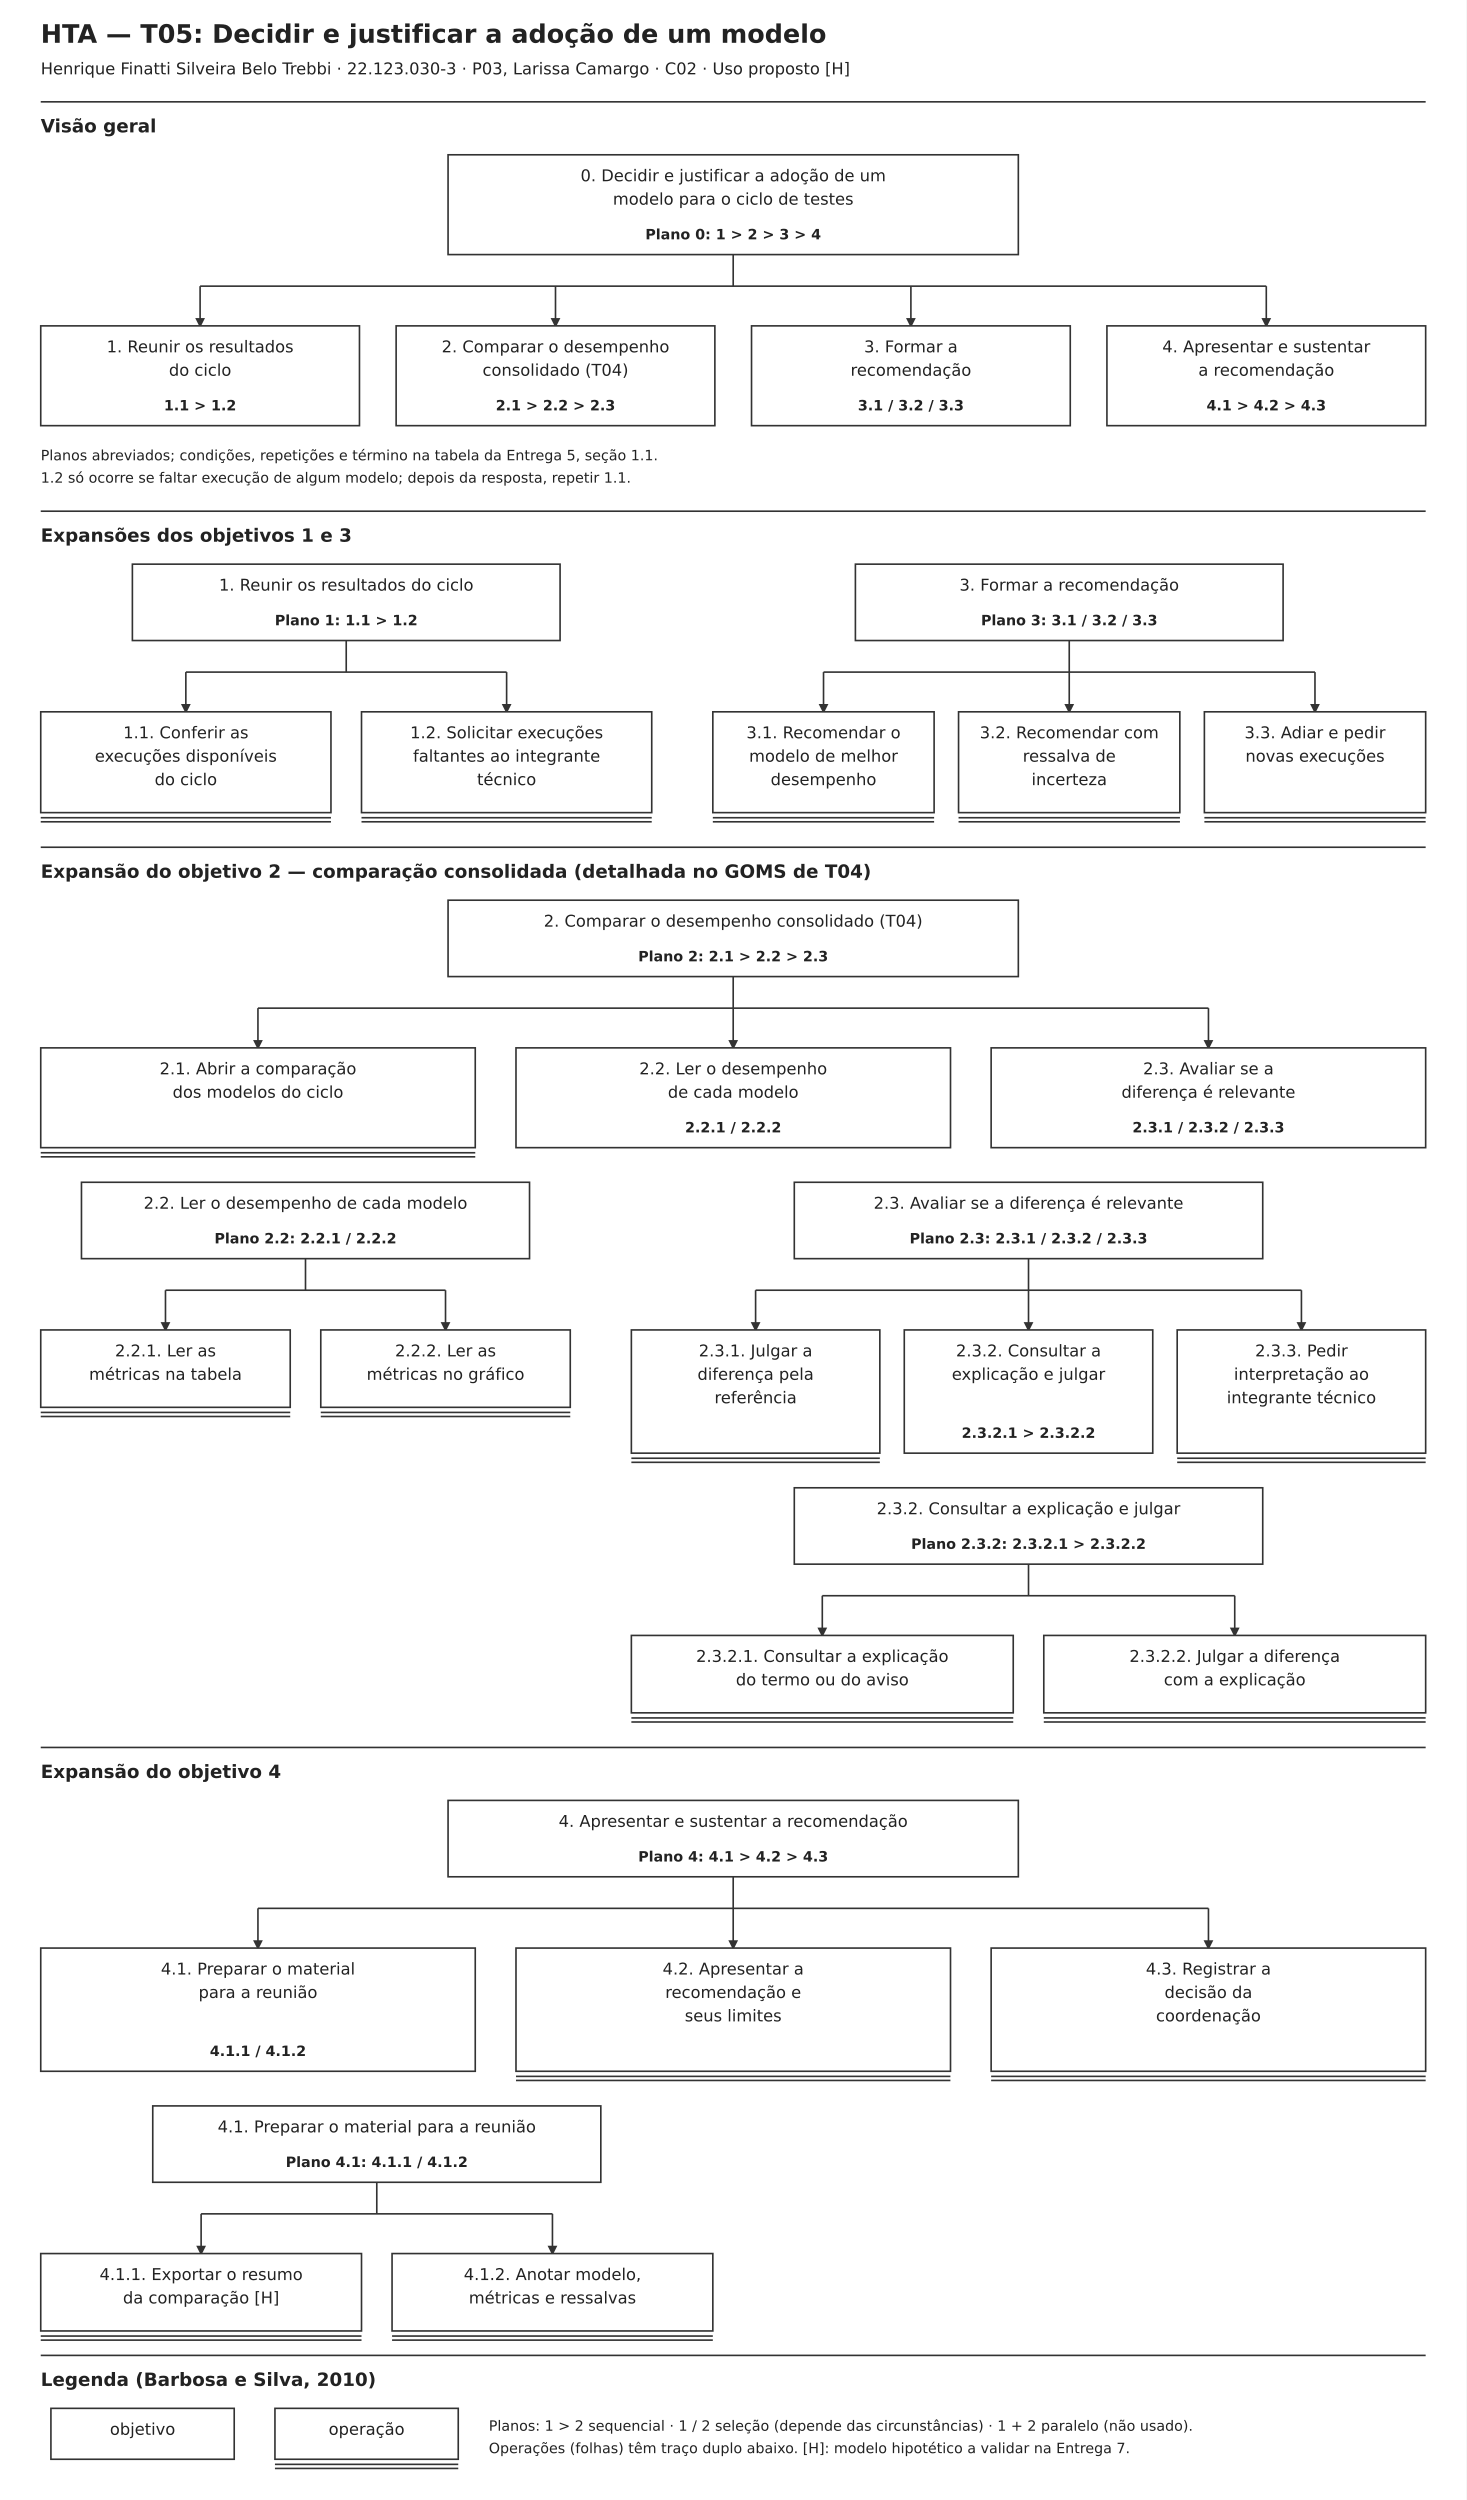
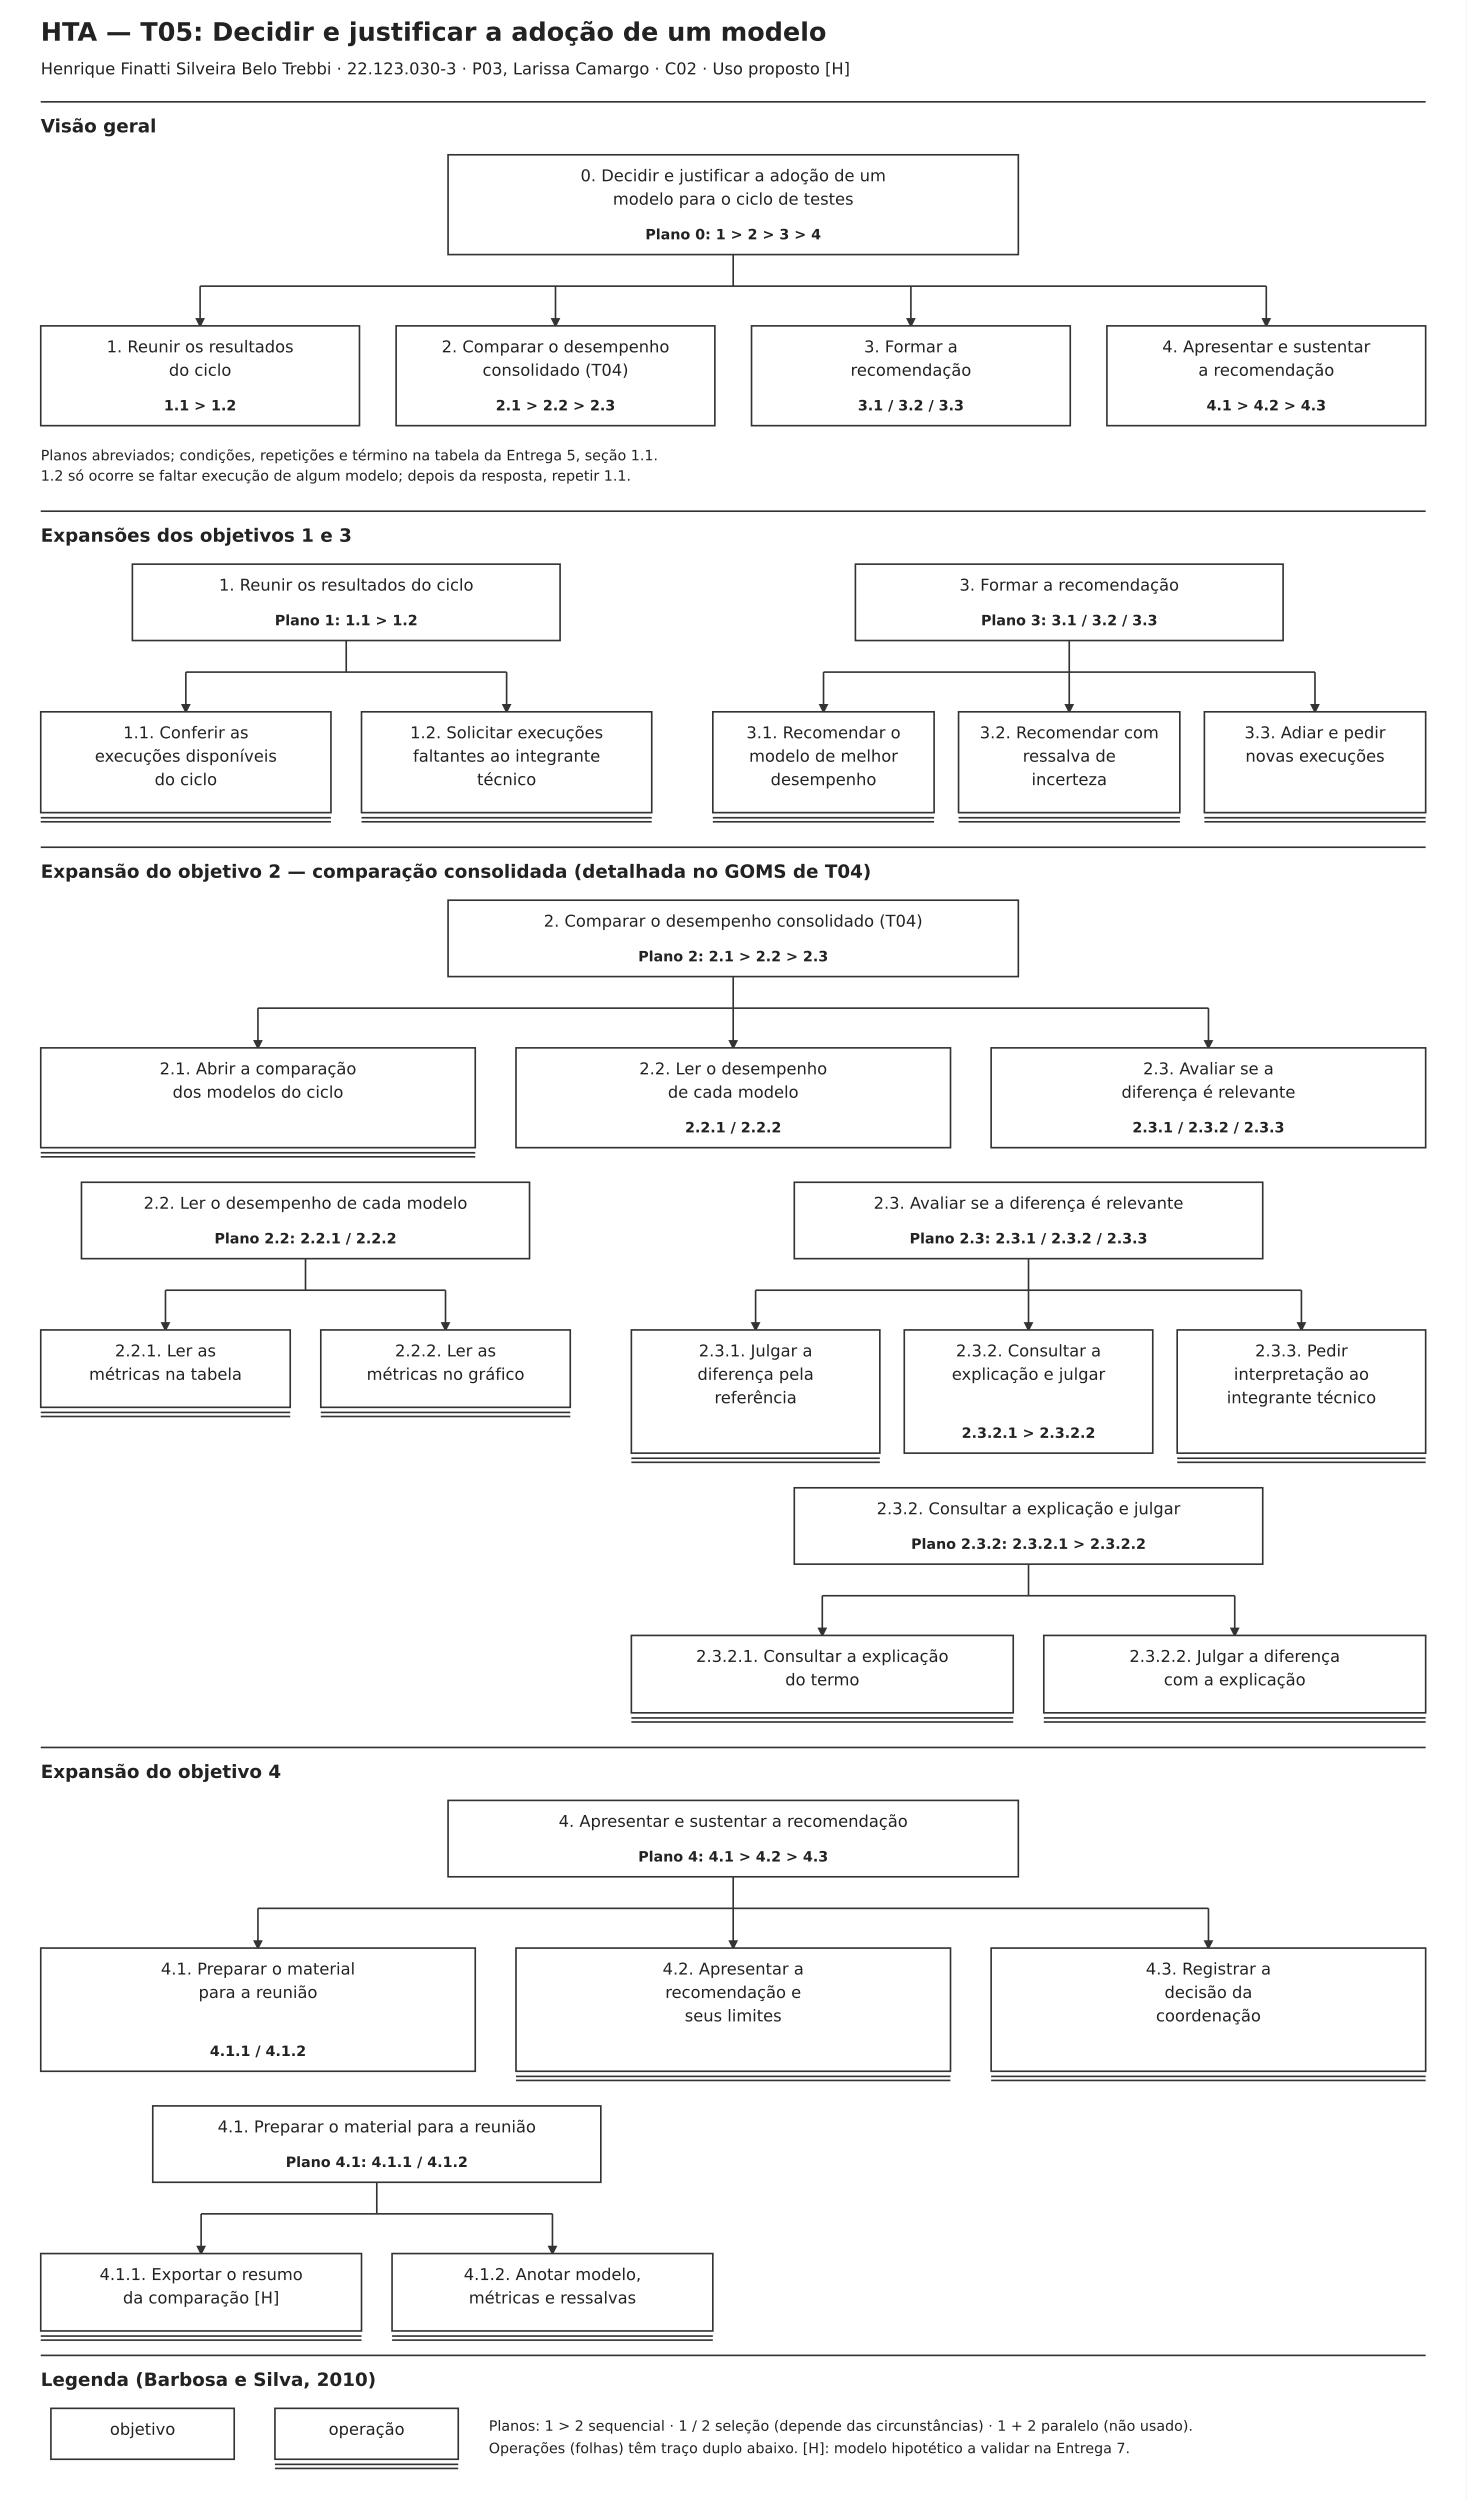
<svg xmlns="http://www.w3.org/2000/svg" width="1440" height="2455" viewBox="0 0 1440 2455" role="img" aria-labelledby="title desc">
  <defs>
    <marker id="arrow" viewBox="0 0 10 10" refX="8" refY="5" markerWidth="6" markerHeight="6" orient="auto">
      <path d="M0 0 L10 5 L0 10 Z" fill="#333" />
    </marker>
  </defs>
  <rect width="1440" height="2455" fill="white" />
  <g font-family="DejaVu Sans, Arial, sans-serif" fill="#222">
-     <text x="40" y="42" text-anchor="start" font-size="25" font-weight="700">HTA — T05: Decidir e justificar a adoção de um modelo</text>
+     <text x="40" y="40" text-anchor="start" font-size="25" font-weight="700">HTA — T05: Decidir e justificar a adoção de um modelo</text>
    <text x="40" y="73" text-anchor="start" font-size="16" font-weight="400">Henrique Finatti Silveira Belo Trebbi · 22.123.030-3 · P03, Larissa Camargo · C02 · Uso proposto [H]</text>
    <path d="M40 100 H1400" fill="none" stroke="#333" stroke-width="1.6" />
    <text x="40" y="130" text-anchor="start" font-size="18" font-weight="700">Visão geral</text>
    <g data-box="b1">
      <rect x="440.0" y="152" width="560.0" height="98" fill="white" stroke="#333" stroke-width="1.6" class="frame" />
-       <text x="720.0" y="178" text-anchor="middle" font-size="16" font-weight="400" class="lbl">0. Decidir e justificar a adoção de um</text>
-       <text x="720.0" y="201" text-anchor="middle" font-size="16" font-weight="400" class="lbl">modelo para o ciclo de testes</text>
-       <text x="720.0" y="235" text-anchor="middle" font-size="14" font-weight="700" class="lbl">Plano 0: 1 &gt; 2 &gt; 3 &gt; 4</text>
+       <text x="720.0" y="178" text-anchor="middle" font-size="16" font-weight="400">0. Decidir e justificar a adoção de um</text>
+       <text x="720.0" y="201" text-anchor="middle" font-size="16" font-weight="400">modelo para o ciclo de testes</text>
+       <text x="720.0" y="235" text-anchor="middle" font-size="14" font-weight="700">Plano 0: 1 &gt; 2 &gt; 3 &gt; 4</text>
    </g>
    <path d="M720.0 250 V281" fill="none" stroke="#333" stroke-width="1.6" />
    <path d="M196.5 281 H1243.5" fill="none" stroke="#333" stroke-width="1.6" />
    <path d="M196.5 281 V320" fill="none" stroke="#333" stroke-width="1.6" marker-end="url(#arrow)" />
    <g data-box="b2">
      <rect x="40.0" y="320" width="313.0" height="98" fill="white" stroke="#333" stroke-width="1.6" class="frame" />
-       <text x="196.5" y="346" text-anchor="middle" font-size="16" font-weight="400" class="lbl">1. Reunir os resultados</text>
-       <text x="196.5" y="369" text-anchor="middle" font-size="16" font-weight="400" class="lbl">do ciclo</text>
-       <text x="196.5" y="403" text-anchor="middle" font-size="14" font-weight="700" class="lbl">1.1 &gt; 1.2</text>
+       <text x="196.5" y="346" text-anchor="middle" font-size="16" font-weight="400">1. Reunir os resultados</text>
+       <text x="196.5" y="369" text-anchor="middle" font-size="16" font-weight="400">do ciclo</text>
+       <text x="196.5" y="403" text-anchor="middle" font-size="14" font-weight="700">1.1 &gt; 1.2</text>
    </g>
    <path d="M545.5 281 V320" fill="none" stroke="#333" stroke-width="1.6" marker-end="url(#arrow)" />
    <g data-box="b3">
      <rect x="389.0" y="320" width="313.0" height="98" fill="white" stroke="#333" stroke-width="1.6" class="frame" />
-       <text x="545.5" y="346" text-anchor="middle" font-size="16" font-weight="400" class="lbl">2. Comparar o desempenho</text>
-       <text x="545.5" y="369" text-anchor="middle" font-size="16" font-weight="400" class="lbl">consolidado (T04)</text>
-       <text x="545.5" y="403" text-anchor="middle" font-size="14" font-weight="700" class="lbl">2.1 &gt; 2.2 &gt; 2.3</text>
+       <text x="545.5" y="346" text-anchor="middle" font-size="16" font-weight="400">2. Comparar o desempenho</text>
+       <text x="545.5" y="369" text-anchor="middle" font-size="16" font-weight="400">consolidado (T04)</text>
+       <text x="545.5" y="403" text-anchor="middle" font-size="14" font-weight="700">2.1 &gt; 2.2 &gt; 2.3</text>
    </g>
    <path d="M894.5 281 V320" fill="none" stroke="#333" stroke-width="1.6" marker-end="url(#arrow)" />
    <g data-box="b4">
      <rect x="738.0" y="320" width="313.0" height="98" fill="white" stroke="#333" stroke-width="1.6" class="frame" />
-       <text x="894.5" y="346" text-anchor="middle" font-size="16" font-weight="400" class="lbl">3. Formar a</text>
-       <text x="894.5" y="369" text-anchor="middle" font-size="16" font-weight="400" class="lbl">recomendação</text>
-       <text x="894.5" y="403" text-anchor="middle" font-size="14" font-weight="700" class="lbl">3.1 / 3.2 / 3.3</text>
+       <text x="894.5" y="346" text-anchor="middle" font-size="16" font-weight="400">3. Formar a</text>
+       <text x="894.5" y="369" text-anchor="middle" font-size="16" font-weight="400">recomendação</text>
+       <text x="894.5" y="403" text-anchor="middle" font-size="14" font-weight="700">3.1 / 3.2 / 3.3</text>
    </g>
    <path d="M1243.5 281 V320" fill="none" stroke="#333" stroke-width="1.6" marker-end="url(#arrow)" />
    <g data-box="b5">
      <rect x="1087.0" y="320" width="313.0" height="98" fill="white" stroke="#333" stroke-width="1.6" class="frame" />
-       <text x="1243.5" y="346" text-anchor="middle" font-size="16" font-weight="400" class="lbl">4. Apresentar e sustentar</text>
-       <text x="1243.5" y="369" text-anchor="middle" font-size="16" font-weight="400" class="lbl">a recomendação</text>
-       <text x="1243.5" y="403" text-anchor="middle" font-size="14" font-weight="700" class="lbl">4.1 &gt; 4.2 &gt; 4.3</text>
+       <text x="1243.5" y="346" text-anchor="middle" font-size="16" font-weight="400">4. Apresentar e sustentar</text>
+       <text x="1243.5" y="369" text-anchor="middle" font-size="16" font-weight="400">a recomendação</text>
+       <text x="1243.5" y="403" text-anchor="middle" font-size="14" font-weight="700">4.1 &gt; 4.2 &gt; 4.3</text>
    </g>
    <text x="40" y="452" text-anchor="start" font-size="14" font-weight="400">Planos abreviados; condições, repetições e término na tabela da Entrega 5, seção 1.1.</text>
-     <text x="40" y="474" text-anchor="start" font-size="14" font-weight="400">1.2 só ocorre se faltar execução de algum modelo; depois da resposta, repetir 1.1.</text>
+     <text x="40" y="472" text-anchor="start" font-size="14" font-weight="400">1.2 só ocorre se faltar execução de algum modelo; depois da resposta, repetir 1.1.</text>
    <path d="M40 502 H1400" fill="none" stroke="#333" stroke-width="1.6" />
    <text x="40" y="532" text-anchor="start" font-size="18" font-weight="700">Expansões dos objetivos 1 e 3</text>
    <g data-box="b6">
      <rect x="130.0" y="554" width="420.0" height="75" fill="white" stroke="#333" stroke-width="1.6" class="frame" />
-       <text x="340.0" y="580" text-anchor="middle" font-size="16" font-weight="400" class="lbl">1. Reunir os resultados do ciclo</text>
-       <text x="340.0" y="614" text-anchor="middle" font-size="14" font-weight="700" class="lbl">Plano 1: 1.1 &gt; 1.2</text>
+       <text x="340.0" y="580" text-anchor="middle" font-size="16" font-weight="400">1. Reunir os resultados do ciclo</text>
+       <text x="340.0" y="614" text-anchor="middle" font-size="14" font-weight="700">Plano 1: 1.1 &gt; 1.2</text>
    </g>
    <path d="M340.0 629 V660" fill="none" stroke="#333" stroke-width="1.6" />
    <path d="M182.5 660 H497.5" fill="none" stroke="#333" stroke-width="1.6" />
    <path d="M182.5 660 V699" fill="none" stroke="#333" stroke-width="1.6" marker-end="url(#arrow)" />
    <g data-box="b7">
      <rect x="40.0" y="699" width="285.0" height="99" fill="white" stroke="#333" stroke-width="1.6" class="frame" />
-       <text x="182.5" y="725" text-anchor="middle" font-size="16" font-weight="400" class="lbl">1.1. Conferir as</text>
-       <text x="182.5" y="748" text-anchor="middle" font-size="16" font-weight="400" class="lbl">execuções disponíveis</text>
-       <text x="182.5" y="771" text-anchor="middle" font-size="16" font-weight="400" class="lbl">do ciclo</text>
+       <text x="182.5" y="725" text-anchor="middle" font-size="16" font-weight="400">1.1. Conferir as</text>
+       <text x="182.5" y="748" text-anchor="middle" font-size="16" font-weight="400">execuções disponíveis</text>
+       <text x="182.5" y="771" text-anchor="middle" font-size="16" font-weight="400">do ciclo</text>
    </g>
    <path d="M40.0 803 H325.0" fill="none" stroke="#333" stroke-width="1.6" />
    <path d="M40.0 807 H325.0" fill="none" stroke="#333" stroke-width="1.6" />
    <path d="M497.5 660 V699" fill="none" stroke="#333" stroke-width="1.6" marker-end="url(#arrow)" />
    <g data-box="b8">
      <rect x="355.0" y="699" width="285.0" height="99" fill="white" stroke="#333" stroke-width="1.6" class="frame" />
-       <text x="497.5" y="725" text-anchor="middle" font-size="16" font-weight="400" class="lbl">1.2. Solicitar execuções</text>
-       <text x="497.5" y="748" text-anchor="middle" font-size="16" font-weight="400" class="lbl">faltantes ao integrante</text>
-       <text x="497.5" y="771" text-anchor="middle" font-size="16" font-weight="400" class="lbl">técnico</text>
+       <text x="497.5" y="725" text-anchor="middle" font-size="16" font-weight="400">1.2. Solicitar execuções</text>
+       <text x="497.5" y="748" text-anchor="middle" font-size="16" font-weight="400">faltantes ao integrante</text>
+       <text x="497.5" y="771" text-anchor="middle" font-size="16" font-weight="400">técnico</text>
    </g>
    <path d="M355.0 803 H640.0" fill="none" stroke="#333" stroke-width="1.6" />
    <path d="M355.0 807 H640.0" fill="none" stroke="#333" stroke-width="1.6" />
    <g data-box="b9">
      <rect x="840.0" y="554" width="420.0" height="75" fill="white" stroke="#333" stroke-width="1.6" class="frame" />
-       <text x="1050.0" y="580" text-anchor="middle" font-size="16" font-weight="400" class="lbl">3. Formar a recomendação</text>
-       <text x="1050.0" y="614" text-anchor="middle" font-size="14" font-weight="700" class="lbl">Plano 3: 3.1 / 3.2 / 3.3</text>
+       <text x="1050.0" y="580" text-anchor="middle" font-size="16" font-weight="400">3. Formar a recomendação</text>
+       <text x="1050.0" y="614" text-anchor="middle" font-size="14" font-weight="700">Plano 3: 3.1 / 3.2 / 3.3</text>
    </g>
    <path d="M1050.0 629 V660" fill="none" stroke="#333" stroke-width="1.6" />
    <path d="M808.7 660 H1291.3" fill="none" stroke="#333" stroke-width="1.6" />
    <path d="M808.7 660 V699" fill="none" stroke="#333" stroke-width="1.6" marker-end="url(#arrow)" />
    <g data-box="b10">
      <rect x="700.0" y="699" width="217.3" height="99" fill="white" stroke="#333" stroke-width="1.6" class="frame" />
-       <text x="808.667" y="725" text-anchor="middle" font-size="16" font-weight="400" class="lbl">3.1. Recomendar o</text>
-       <text x="808.667" y="748" text-anchor="middle" font-size="16" font-weight="400" class="lbl">modelo de melhor</text>
-       <text x="808.667" y="771" text-anchor="middle" font-size="16" font-weight="400" class="lbl">desempenho</text>
+       <text x="808.667" y="725" text-anchor="middle" font-size="16" font-weight="400">3.1. Recomendar o</text>
+       <text x="808.667" y="748" text-anchor="middle" font-size="16" font-weight="400">modelo de melhor</text>
+       <text x="808.667" y="771" text-anchor="middle" font-size="16" font-weight="400">desempenho</text>
    </g>
    <path d="M700.0 803 H917.3" fill="none" stroke="#333" stroke-width="1.6" />
    <path d="M700.0 807 H917.3" fill="none" stroke="#333" stroke-width="1.6" />
    <path d="M1050.0 660 V699" fill="none" stroke="#333" stroke-width="1.6" marker-end="url(#arrow)" />
    <g data-box="b11">
      <rect x="941.3" y="699" width="217.3" height="99" fill="white" stroke="#333" stroke-width="1.6" class="frame" />
-       <text x="1050.0" y="725" text-anchor="middle" font-size="16" font-weight="400" class="lbl">3.2. Recomendar com</text>
-       <text x="1050.0" y="748" text-anchor="middle" font-size="16" font-weight="400" class="lbl">ressalva de</text>
-       <text x="1050.0" y="771" text-anchor="middle" font-size="16" font-weight="400" class="lbl">incerteza</text>
+       <text x="1050.0" y="725" text-anchor="middle" font-size="16" font-weight="400">3.2. Recomendar com</text>
+       <text x="1050.0" y="748" text-anchor="middle" font-size="16" font-weight="400">ressalva de</text>
+       <text x="1050.0" y="771" text-anchor="middle" font-size="16" font-weight="400">incerteza</text>
    </g>
    <path d="M941.3 803 H1158.7" fill="none" stroke="#333" stroke-width="1.6" />
    <path d="M941.3 807 H1158.7" fill="none" stroke="#333" stroke-width="1.6" />
    <path d="M1291.3 660 V699" fill="none" stroke="#333" stroke-width="1.6" marker-end="url(#arrow)" />
    <g data-box="b12">
      <rect x="1182.7" y="699" width="217.3" height="99" fill="white" stroke="#333" stroke-width="1.6" class="frame" />
-       <text x="1291.333" y="725" text-anchor="middle" font-size="16" font-weight="400" class="lbl">3.3. Adiar e pedir</text>
-       <text x="1291.333" y="748" text-anchor="middle" font-size="16" font-weight="400" class="lbl">novas execuções</text>
+       <text x="1291.333" y="725" text-anchor="middle" font-size="16" font-weight="400">3.3. Adiar e pedir</text>
+       <text x="1291.333" y="748" text-anchor="middle" font-size="16" font-weight="400">novas execuções</text>
    </g>
    <path d="M1182.7 803 H1400.0" fill="none" stroke="#333" stroke-width="1.6" />
    <path d="M1182.7 807 H1400.0" fill="none" stroke="#333" stroke-width="1.6" />
    <path d="M40 832 H1400" fill="none" stroke="#333" stroke-width="1.6" />
    <text x="40" y="862" text-anchor="start" font-size="18" font-weight="700">Expansão do objetivo 2 — comparação consolidada (detalhada no GOMS de T04)</text>
    <g data-box="b13">
      <rect x="440.0" y="884" width="560.0" height="75" fill="white" stroke="#333" stroke-width="1.6" class="frame" />
-       <text x="720.0" y="910" text-anchor="middle" font-size="16" font-weight="400" class="lbl">2. Comparar o desempenho consolidado (T04)</text>
-       <text x="720.0" y="944" text-anchor="middle" font-size="14" font-weight="700" class="lbl">Plano 2: 2.1 &gt; 2.2 &gt; 2.3</text>
+       <text x="720.0" y="910" text-anchor="middle" font-size="16" font-weight="400">2. Comparar o desempenho consolidado (T04)</text>
+       <text x="720.0" y="944" text-anchor="middle" font-size="14" font-weight="700">Plano 2: 2.1 &gt; 2.2 &gt; 2.3</text>
    </g>
    <path d="M720.0 959 V990" fill="none" stroke="#333" stroke-width="1.6" />
    <path d="M253.3 990 H1186.7" fill="none" stroke="#333" stroke-width="1.6" />
    <path d="M253.3 990 V1029" fill="none" stroke="#333" stroke-width="1.6" marker-end="url(#arrow)" />
    <g data-box="b14">
      <rect x="40.0" y="1029" width="426.7" height="98" fill="white" stroke="#333" stroke-width="1.6" class="frame" />
-       <text x="253.333" y="1055" text-anchor="middle" font-size="16" font-weight="400" class="lbl">2.1. Abrir a comparação</text>
-       <text x="253.333" y="1078" text-anchor="middle" font-size="16" font-weight="400" class="lbl">dos modelos do ciclo</text>
+       <text x="253.333" y="1055" text-anchor="middle" font-size="16" font-weight="400">2.1. Abrir a comparação</text>
+       <text x="253.333" y="1078" text-anchor="middle" font-size="16" font-weight="400">dos modelos do ciclo</text>
    </g>
    <path d="M40.0 1132 H466.7" fill="none" stroke="#333" stroke-width="1.6" />
    <path d="M40.0 1136 H466.7" fill="none" stroke="#333" stroke-width="1.6" />
    <path d="M720.0 990 V1029" fill="none" stroke="#333" stroke-width="1.6" marker-end="url(#arrow)" />
    <g data-box="b15">
      <rect x="506.7" y="1029" width="426.7" height="98" fill="white" stroke="#333" stroke-width="1.6" class="frame" />
-       <text x="720.0" y="1055" text-anchor="middle" font-size="16" font-weight="400" class="lbl">2.2. Ler o desempenho</text>
-       <text x="720.0" y="1078" text-anchor="middle" font-size="16" font-weight="400" class="lbl">de cada modelo</text>
-       <text x="720.0" y="1112" text-anchor="middle" font-size="14" font-weight="700" class="lbl">2.2.1 / 2.2.2</text>
+       <text x="720.0" y="1055" text-anchor="middle" font-size="16" font-weight="400">2.2. Ler o desempenho</text>
+       <text x="720.0" y="1078" text-anchor="middle" font-size="16" font-weight="400">de cada modelo</text>
+       <text x="720.0" y="1112" text-anchor="middle" font-size="14" font-weight="700">2.2.1 / 2.2.2</text>
    </g>
    <path d="M1186.7 990 V1029" fill="none" stroke="#333" stroke-width="1.6" marker-end="url(#arrow)" />
    <g data-box="b16">
      <rect x="973.3" y="1029" width="426.7" height="98" fill="white" stroke="#333" stroke-width="1.6" class="frame" />
-       <text x="1186.667" y="1055" text-anchor="middle" font-size="16" font-weight="400" class="lbl">2.3. Avaliar se a</text>
-       <text x="1186.667" y="1078" text-anchor="middle" font-size="16" font-weight="400" class="lbl">diferença é relevante</text>
-       <text x="1186.667" y="1112" text-anchor="middle" font-size="14" font-weight="700" class="lbl">2.3.1 / 2.3.2 / 2.3.3</text>
+       <text x="1186.667" y="1055" text-anchor="middle" font-size="16" font-weight="400">2.3. Avaliar se a</text>
+       <text x="1186.667" y="1078" text-anchor="middle" font-size="16" font-weight="400">diferença é relevante</text>
+       <text x="1186.667" y="1112" text-anchor="middle" font-size="14" font-weight="700">2.3.1 / 2.3.2 / 2.3.3</text>
    </g>
    <g data-box="b17">
      <rect x="80.0" y="1161" width="440.0" height="75" fill="white" stroke="#333" stroke-width="1.6" class="frame" />
-       <text x="300.0" y="1187" text-anchor="middle" font-size="16" font-weight="400" class="lbl">2.2. Ler o desempenho de cada modelo</text>
-       <text x="300.0" y="1221" text-anchor="middle" font-size="14" font-weight="700" class="lbl">Plano 2.2: 2.2.1 / 2.2.2</text>
+       <text x="300.0" y="1187" text-anchor="middle" font-size="16" font-weight="400">2.2. Ler o desempenho de cada modelo</text>
+       <text x="300.0" y="1221" text-anchor="middle" font-size="14" font-weight="700">Plano 2.2: 2.2.1 / 2.2.2</text>
    </g>
    <path d="M300.0 1236 V1267" fill="none" stroke="#333" stroke-width="1.6" />
    <path d="M162.5 1267 H437.5" fill="none" stroke="#333" stroke-width="1.6" />
    <path d="M162.5 1267 V1306" fill="none" stroke="#333" stroke-width="1.6" marker-end="url(#arrow)" />
    <g data-box="b18">
      <rect x="40.0" y="1306" width="245.0" height="76" fill="white" stroke="#333" stroke-width="1.6" class="frame" />
-       <text x="162.5" y="1332" text-anchor="middle" font-size="16" font-weight="400" class="lbl">2.2.1. Ler as</text>
-       <text x="162.5" y="1355" text-anchor="middle" font-size="16" font-weight="400" class="lbl">métricas na tabela</text>
+       <text x="162.5" y="1332" text-anchor="middle" font-size="16" font-weight="400">2.2.1. Ler as</text>
+       <text x="162.5" y="1355" text-anchor="middle" font-size="16" font-weight="400">métricas na tabela</text>
    </g>
    <path d="M40.0 1387 H285.0" fill="none" stroke="#333" stroke-width="1.6" />
    <path d="M40.0 1391 H285.0" fill="none" stroke="#333" stroke-width="1.6" />
    <path d="M437.5 1267 V1306" fill="none" stroke="#333" stroke-width="1.6" marker-end="url(#arrow)" />
    <g data-box="b19">
      <rect x="315.0" y="1306" width="245.0" height="76" fill="white" stroke="#333" stroke-width="1.6" class="frame" />
-       <text x="437.5" y="1332" text-anchor="middle" font-size="16" font-weight="400" class="lbl">2.2.2. Ler as</text>
-       <text x="437.5" y="1355" text-anchor="middle" font-size="16" font-weight="400" class="lbl">métricas no gráfico</text>
+       <text x="437.5" y="1332" text-anchor="middle" font-size="16" font-weight="400">2.2.2. Ler as</text>
+       <text x="437.5" y="1355" text-anchor="middle" font-size="16" font-weight="400">métricas no gráfico</text>
    </g>
    <path d="M315.0 1387 H560.0" fill="none" stroke="#333" stroke-width="1.6" />
    <path d="M315.0 1391 H560.0" fill="none" stroke="#333" stroke-width="1.6" />
    <g data-box="b20">
      <rect x="780.0" y="1161" width="460.0" height="75" fill="white" stroke="#333" stroke-width="1.6" class="frame" />
-       <text x="1010.0" y="1187" text-anchor="middle" font-size="16" font-weight="400" class="lbl">2.3. Avaliar se a diferença é relevante</text>
-       <text x="1010.0" y="1221" text-anchor="middle" font-size="14" font-weight="700" class="lbl">Plano 2.3: 2.3.1 / 2.3.2 / 2.3.3</text>
+       <text x="1010.0" y="1187" text-anchor="middle" font-size="16" font-weight="400">2.3. Avaliar se a diferença é relevante</text>
+       <text x="1010.0" y="1221" text-anchor="middle" font-size="14" font-weight="700">Plano 2.3: 2.3.1 / 2.3.2 / 2.3.3</text>
    </g>
    <path d="M1010.0 1236 V1267" fill="none" stroke="#333" stroke-width="1.6" />
    <path d="M742.0 1267 H1278.0" fill="none" stroke="#333" stroke-width="1.6" />
    <path d="M742.0 1267 V1306" fill="none" stroke="#333" stroke-width="1.6" marker-end="url(#arrow)" />
    <g data-box="b21">
      <rect x="620.0" y="1306" width="244.0" height="121" fill="white" stroke="#333" stroke-width="1.6" class="frame" />
-       <text x="742.0" y="1332" text-anchor="middle" font-size="16" font-weight="400" class="lbl">2.3.1. Julgar a</text>
-       <text x="742.0" y="1355" text-anchor="middle" font-size="16" font-weight="400" class="lbl">diferença pela</text>
-       <text x="742.0" y="1378" text-anchor="middle" font-size="16" font-weight="400" class="lbl">referência</text>
+       <text x="742.0" y="1332" text-anchor="middle" font-size="16" font-weight="400">2.3.1. Julgar a</text>
+       <text x="742.0" y="1355" text-anchor="middle" font-size="16" font-weight="400">diferença pela</text>
+       <text x="742.0" y="1378" text-anchor="middle" font-size="16" font-weight="400">referência</text>
    </g>
    <path d="M620.0 1432 H864.0" fill="none" stroke="#333" stroke-width="1.6" />
    <path d="M620.0 1436 H864.0" fill="none" stroke="#333" stroke-width="1.6" />
    <path d="M1010.0 1267 V1306" fill="none" stroke="#333" stroke-width="1.6" marker-end="url(#arrow)" />
    <g data-box="b22">
      <rect x="888.0" y="1306" width="244.0" height="121" fill="white" stroke="#333" stroke-width="1.6" class="frame" />
-       <text x="1010.0" y="1332" text-anchor="middle" font-size="16" font-weight="400" class="lbl">2.3.2. Consultar a</text>
-       <text x="1010.0" y="1355" text-anchor="middle" font-size="16" font-weight="400" class="lbl">explicação e julgar</text>
-       <text x="1010.0" y="1412" text-anchor="middle" font-size="14" font-weight="700" class="lbl">2.3.2.1 &gt; 2.3.2.2</text>
+       <text x="1010.0" y="1332" text-anchor="middle" font-size="16" font-weight="400">2.3.2. Consultar a</text>
+       <text x="1010.0" y="1355" text-anchor="middle" font-size="16" font-weight="400">explicação e julgar</text>
+       <text x="1010.0" y="1412" text-anchor="middle" font-size="14" font-weight="700">2.3.2.1 &gt; 2.3.2.2</text>
    </g>
    <path d="M1278.0 1267 V1306" fill="none" stroke="#333" stroke-width="1.6" marker-end="url(#arrow)" />
    <g data-box="b23">
      <rect x="1156.0" y="1306" width="244.0" height="121" fill="white" stroke="#333" stroke-width="1.6" class="frame" />
-       <text x="1278.0" y="1332" text-anchor="middle" font-size="16" font-weight="400" class="lbl">2.3.3. Pedir</text>
-       <text x="1278.0" y="1355" text-anchor="middle" font-size="16" font-weight="400" class="lbl">interpretação ao</text>
-       <text x="1278.0" y="1378" text-anchor="middle" font-size="16" font-weight="400" class="lbl">integrante técnico</text>
+       <text x="1278.0" y="1332" text-anchor="middle" font-size="16" font-weight="400">2.3.3. Pedir</text>
+       <text x="1278.0" y="1355" text-anchor="middle" font-size="16" font-weight="400">interpretação ao</text>
+       <text x="1278.0" y="1378" text-anchor="middle" font-size="16" font-weight="400">integrante técnico</text>
    </g>
    <path d="M1156.0 1432 H1400.0" fill="none" stroke="#333" stroke-width="1.6" />
    <path d="M1156.0 1436 H1400.0" fill="none" stroke="#333" stroke-width="1.6" />
    <g data-box="b24">
      <rect x="780.0" y="1461" width="460.0" height="75" fill="white" stroke="#333" stroke-width="1.6" class="frame" />
-       <text x="1010.0" y="1487" text-anchor="middle" font-size="16" font-weight="400" class="lbl">2.3.2. Consultar a explicação e julgar</text>
-       <text x="1010.0" y="1521" text-anchor="middle" font-size="14" font-weight="700" class="lbl">Plano 2.3.2: 2.3.2.1 &gt; 2.3.2.2</text>
+       <text x="1010.0" y="1487" text-anchor="middle" font-size="16" font-weight="400">2.3.2. Consultar a explicação e julgar</text>
+       <text x="1010.0" y="1521" text-anchor="middle" font-size="14" font-weight="700">Plano 2.3.2: 2.3.2.1 &gt; 2.3.2.2</text>
    </g>
    <path d="M1010.0 1536 V1567" fill="none" stroke="#333" stroke-width="1.6" />
    <path d="M807.5 1567 H1212.5" fill="none" stroke="#333" stroke-width="1.6" />
    <path d="M807.5 1567 V1606" fill="none" stroke="#333" stroke-width="1.6" marker-end="url(#arrow)" />
    <g data-box="b25">
      <rect x="620.0" y="1606" width="375.0" height="76" fill="white" stroke="#333" stroke-width="1.6" class="frame" />
-       <text x="807.5" y="1632" text-anchor="middle" font-size="16" font-weight="400" class="lbl">2.3.2.1. Consultar a explicação</text>
-       <text x="807.5" y="1655" text-anchor="middle" font-size="16" font-weight="400" class="lbl">do termo ou do aviso</text>
+       <text x="807.5" y="1632" text-anchor="middle" font-size="16" font-weight="400">2.3.2.1. Consultar a explicação</text>
+       <text x="807.5" y="1655" text-anchor="middle" font-size="16" font-weight="400">do termo</text>
    </g>
    <path d="M620.0 1687 H995.0" fill="none" stroke="#333" stroke-width="1.6" />
    <path d="M620.0 1691 H995.0" fill="none" stroke="#333" stroke-width="1.6" />
    <path d="M1212.5 1567 V1606" fill="none" stroke="#333" stroke-width="1.6" marker-end="url(#arrow)" />
    <g data-box="b26">
      <rect x="1025.0" y="1606" width="375.0" height="76" fill="white" stroke="#333" stroke-width="1.6" class="frame" />
-       <text x="1212.5" y="1632" text-anchor="middle" font-size="16" font-weight="400" class="lbl">2.3.2.2. Julgar a diferença</text>
-       <text x="1212.5" y="1655" text-anchor="middle" font-size="16" font-weight="400" class="lbl">com a explicação</text>
+       <text x="1212.5" y="1632" text-anchor="middle" font-size="16" font-weight="400">2.3.2.2. Julgar a diferença</text>
+       <text x="1212.5" y="1655" text-anchor="middle" font-size="16" font-weight="400">com a explicação</text>
    </g>
    <path d="M1025.0 1687 H1400.0" fill="none" stroke="#333" stroke-width="1.6" />
    <path d="M1025.0 1691 H1400.0" fill="none" stroke="#333" stroke-width="1.6" />
    <path d="M40 1716 H1400" fill="none" stroke="#333" stroke-width="1.6" />
    <text x="40" y="1746" text-anchor="start" font-size="18" font-weight="700">Expansão do objetivo 4</text>
    <g data-box="b27">
      <rect x="440.0" y="1768" width="560.0" height="75" fill="white" stroke="#333" stroke-width="1.6" class="frame" />
-       <text x="720.0" y="1794" text-anchor="middle" font-size="16" font-weight="400" class="lbl">4. Apresentar e sustentar a recomendação</text>
-       <text x="720.0" y="1828" text-anchor="middle" font-size="14" font-weight="700" class="lbl">Plano 4: 4.1 &gt; 4.2 &gt; 4.3</text>
+       <text x="720.0" y="1794" text-anchor="middle" font-size="16" font-weight="400">4. Apresentar e sustentar a recomendação</text>
+       <text x="720.0" y="1828" text-anchor="middle" font-size="14" font-weight="700">Plano 4: 4.1 &gt; 4.2 &gt; 4.3</text>
    </g>
    <path d="M720.0 1843 V1874" fill="none" stroke="#333" stroke-width="1.6" />
    <path d="M253.3 1874 H1186.7" fill="none" stroke="#333" stroke-width="1.6" />
    <path d="M253.3 1874 V1913" fill="none" stroke="#333" stroke-width="1.6" marker-end="url(#arrow)" />
    <g data-box="b28">
      <rect x="40.0" y="1913" width="426.7" height="121" fill="white" stroke="#333" stroke-width="1.6" class="frame" />
-       <text x="253.333" y="1939" text-anchor="middle" font-size="16" font-weight="400" class="lbl">4.1. Preparar o material</text>
-       <text x="253.333" y="1962" text-anchor="middle" font-size="16" font-weight="400" class="lbl">para a reunião</text>
-       <text x="253.333" y="2019" text-anchor="middle" font-size="14" font-weight="700" class="lbl">4.1.1 / 4.1.2</text>
+       <text x="253.333" y="1939" text-anchor="middle" font-size="16" font-weight="400">4.1. Preparar o material</text>
+       <text x="253.333" y="1962" text-anchor="middle" font-size="16" font-weight="400">para a reunião</text>
+       <text x="253.333" y="2019" text-anchor="middle" font-size="14" font-weight="700">4.1.1 / 4.1.2</text>
    </g>
    <path d="M720.0 1874 V1913" fill="none" stroke="#333" stroke-width="1.6" marker-end="url(#arrow)" />
    <g data-box="b29">
      <rect x="506.7" y="1913" width="426.7" height="121" fill="white" stroke="#333" stroke-width="1.6" class="frame" />
-       <text x="720.0" y="1939" text-anchor="middle" font-size="16" font-weight="400" class="lbl">4.2. Apresentar a</text>
-       <text x="720.0" y="1962" text-anchor="middle" font-size="16" font-weight="400" class="lbl">recomendação e</text>
-       <text x="720.0" y="1985" text-anchor="middle" font-size="16" font-weight="400" class="lbl">seus limites</text>
+       <text x="720.0" y="1939" text-anchor="middle" font-size="16" font-weight="400">4.2. Apresentar a</text>
+       <text x="720.0" y="1962" text-anchor="middle" font-size="16" font-weight="400">recomendação e</text>
+       <text x="720.0" y="1985" text-anchor="middle" font-size="16" font-weight="400">seus limites</text>
    </g>
    <path d="M506.7 2039 H933.3" fill="none" stroke="#333" stroke-width="1.6" />
    <path d="M506.7 2043 H933.3" fill="none" stroke="#333" stroke-width="1.6" />
    <path d="M1186.7 1874 V1913" fill="none" stroke="#333" stroke-width="1.6" marker-end="url(#arrow)" />
    <g data-box="b30">
      <rect x="973.3" y="1913" width="426.7" height="121" fill="white" stroke="#333" stroke-width="1.6" class="frame" />
-       <text x="1186.667" y="1939" text-anchor="middle" font-size="16" font-weight="400" class="lbl">4.3. Registrar a</text>
-       <text x="1186.667" y="1962" text-anchor="middle" font-size="16" font-weight="400" class="lbl">decisão da</text>
-       <text x="1186.667" y="1985" text-anchor="middle" font-size="16" font-weight="400" class="lbl">coordenação</text>
+       <text x="1186.667" y="1939" text-anchor="middle" font-size="16" font-weight="400">4.3. Registrar a</text>
+       <text x="1186.667" y="1962" text-anchor="middle" font-size="16" font-weight="400">decisão da</text>
+       <text x="1186.667" y="1985" text-anchor="middle" font-size="16" font-weight="400">coordenação</text>
    </g>
    <path d="M973.3 2039 H1400.0" fill="none" stroke="#333" stroke-width="1.6" />
    <path d="M973.3 2043 H1400.0" fill="none" stroke="#333" stroke-width="1.6" />
    <g data-box="b31">
      <rect x="150.0" y="2068" width="440.0" height="75" fill="white" stroke="#333" stroke-width="1.6" class="frame" />
-       <text x="370.0" y="2094" text-anchor="middle" font-size="16" font-weight="400" class="lbl">4.1. Preparar o material para a reunião</text>
-       <text x="370.0" y="2128" text-anchor="middle" font-size="14" font-weight="700" class="lbl">Plano 4.1: 4.1.1 / 4.1.2</text>
+       <text x="370.0" y="2094" text-anchor="middle" font-size="16" font-weight="400">4.1. Preparar o material para a reunião</text>
+       <text x="370.0" y="2128" text-anchor="middle" font-size="14" font-weight="700">Plano 4.1: 4.1.1 / 4.1.2</text>
    </g>
    <path d="M370.0 2143 V2174" fill="none" stroke="#333" stroke-width="1.6" />
    <path d="M197.5 2174 H542.5" fill="none" stroke="#333" stroke-width="1.6" />
    <path d="M197.5 2174 V2213" fill="none" stroke="#333" stroke-width="1.6" marker-end="url(#arrow)" />
    <g data-box="b32">
      <rect x="40.0" y="2213" width="315.0" height="76" fill="white" stroke="#333" stroke-width="1.6" class="frame" />
-       <text x="197.5" y="2239" text-anchor="middle" font-size="16" font-weight="400" class="lbl">4.1.1. Exportar o resumo</text>
-       <text x="197.5" y="2262" text-anchor="middle" font-size="16" font-weight="400" class="lbl">da comparação [H]</text>
+       <text x="197.5" y="2239" text-anchor="middle" font-size="16" font-weight="400">4.1.1. Exportar o resumo</text>
+       <text x="197.5" y="2262" text-anchor="middle" font-size="16" font-weight="400">da comparação [H]</text>
    </g>
    <path d="M40.0 2294 H355.0" fill="none" stroke="#333" stroke-width="1.6" />
    <path d="M40.0 2298 H355.0" fill="none" stroke="#333" stroke-width="1.6" />
    <path d="M542.5 2174 V2213" fill="none" stroke="#333" stroke-width="1.6" marker-end="url(#arrow)" />
    <g data-box="b33">
      <rect x="385.0" y="2213" width="315.0" height="76" fill="white" stroke="#333" stroke-width="1.6" class="frame" />
-       <text x="542.5" y="2239" text-anchor="middle" font-size="16" font-weight="400" class="lbl">4.1.2. Anotar modelo,</text>
-       <text x="542.5" y="2262" text-anchor="middle" font-size="16" font-weight="400" class="lbl">métricas e ressalvas</text>
+       <text x="542.5" y="2239" text-anchor="middle" font-size="16" font-weight="400">4.1.2. Anotar modelo,</text>
+       <text x="542.5" y="2262" text-anchor="middle" font-size="16" font-weight="400">métricas e ressalvas</text>
    </g>
    <path d="M385.0 2294 H700.0" fill="none" stroke="#333" stroke-width="1.6" />
    <path d="M385.0 2298 H700.0" fill="none" stroke="#333" stroke-width="1.6" />
    <path d="M40 2313 H1400" fill="none" stroke="#333" stroke-width="1.6" />
    <text x="40" y="2343" text-anchor="start" font-size="18" font-weight="700">Legenda (Barbosa e Silva, 2010)</text>
    <g data-box="b34">
      <rect x="50.0" y="2365" width="180.0" height="50" fill="white" stroke="#333" stroke-width="1.6" class="frame" />
-       <text x="140" y="2391" text-anchor="middle" font-size="16" font-weight="400" class="lbl">objetivo</text>
+       <text x="140" y="2391" text-anchor="middle" font-size="16" font-weight="400">objetivo</text>
    </g>
    <g data-box="b35">
      <rect x="270.0" y="2365" width="180.0" height="50" fill="white" stroke="#333" stroke-width="1.6" class="frame" />
-       <text x="360" y="2391" text-anchor="middle" font-size="16" font-weight="400" class="lbl">operação</text>
+       <text x="360" y="2391" text-anchor="middle" font-size="16" font-weight="400">operação</text>
    </g>
    <path d="M270.0 2420 H450.0" fill="none" stroke="#333" stroke-width="1.6" />
    <path d="M270.0 2424 H450.0" fill="none" stroke="#333" stroke-width="1.6" />
    <text x="480" y="2387" text-anchor="start" font-size="14" font-weight="400">Planos: 1 &gt; 2 sequencial · 1 / 2 seleção (depende das circunstâncias) · 1 + 2 paralelo (não usado).</text>
    <text x="480" y="2409" text-anchor="start" font-size="14" font-weight="400">Operações (folhas) têm traço duplo abaixo. [H]: modelo hipotético a validar na Entrega 7.</text>
  </g>
</svg>
